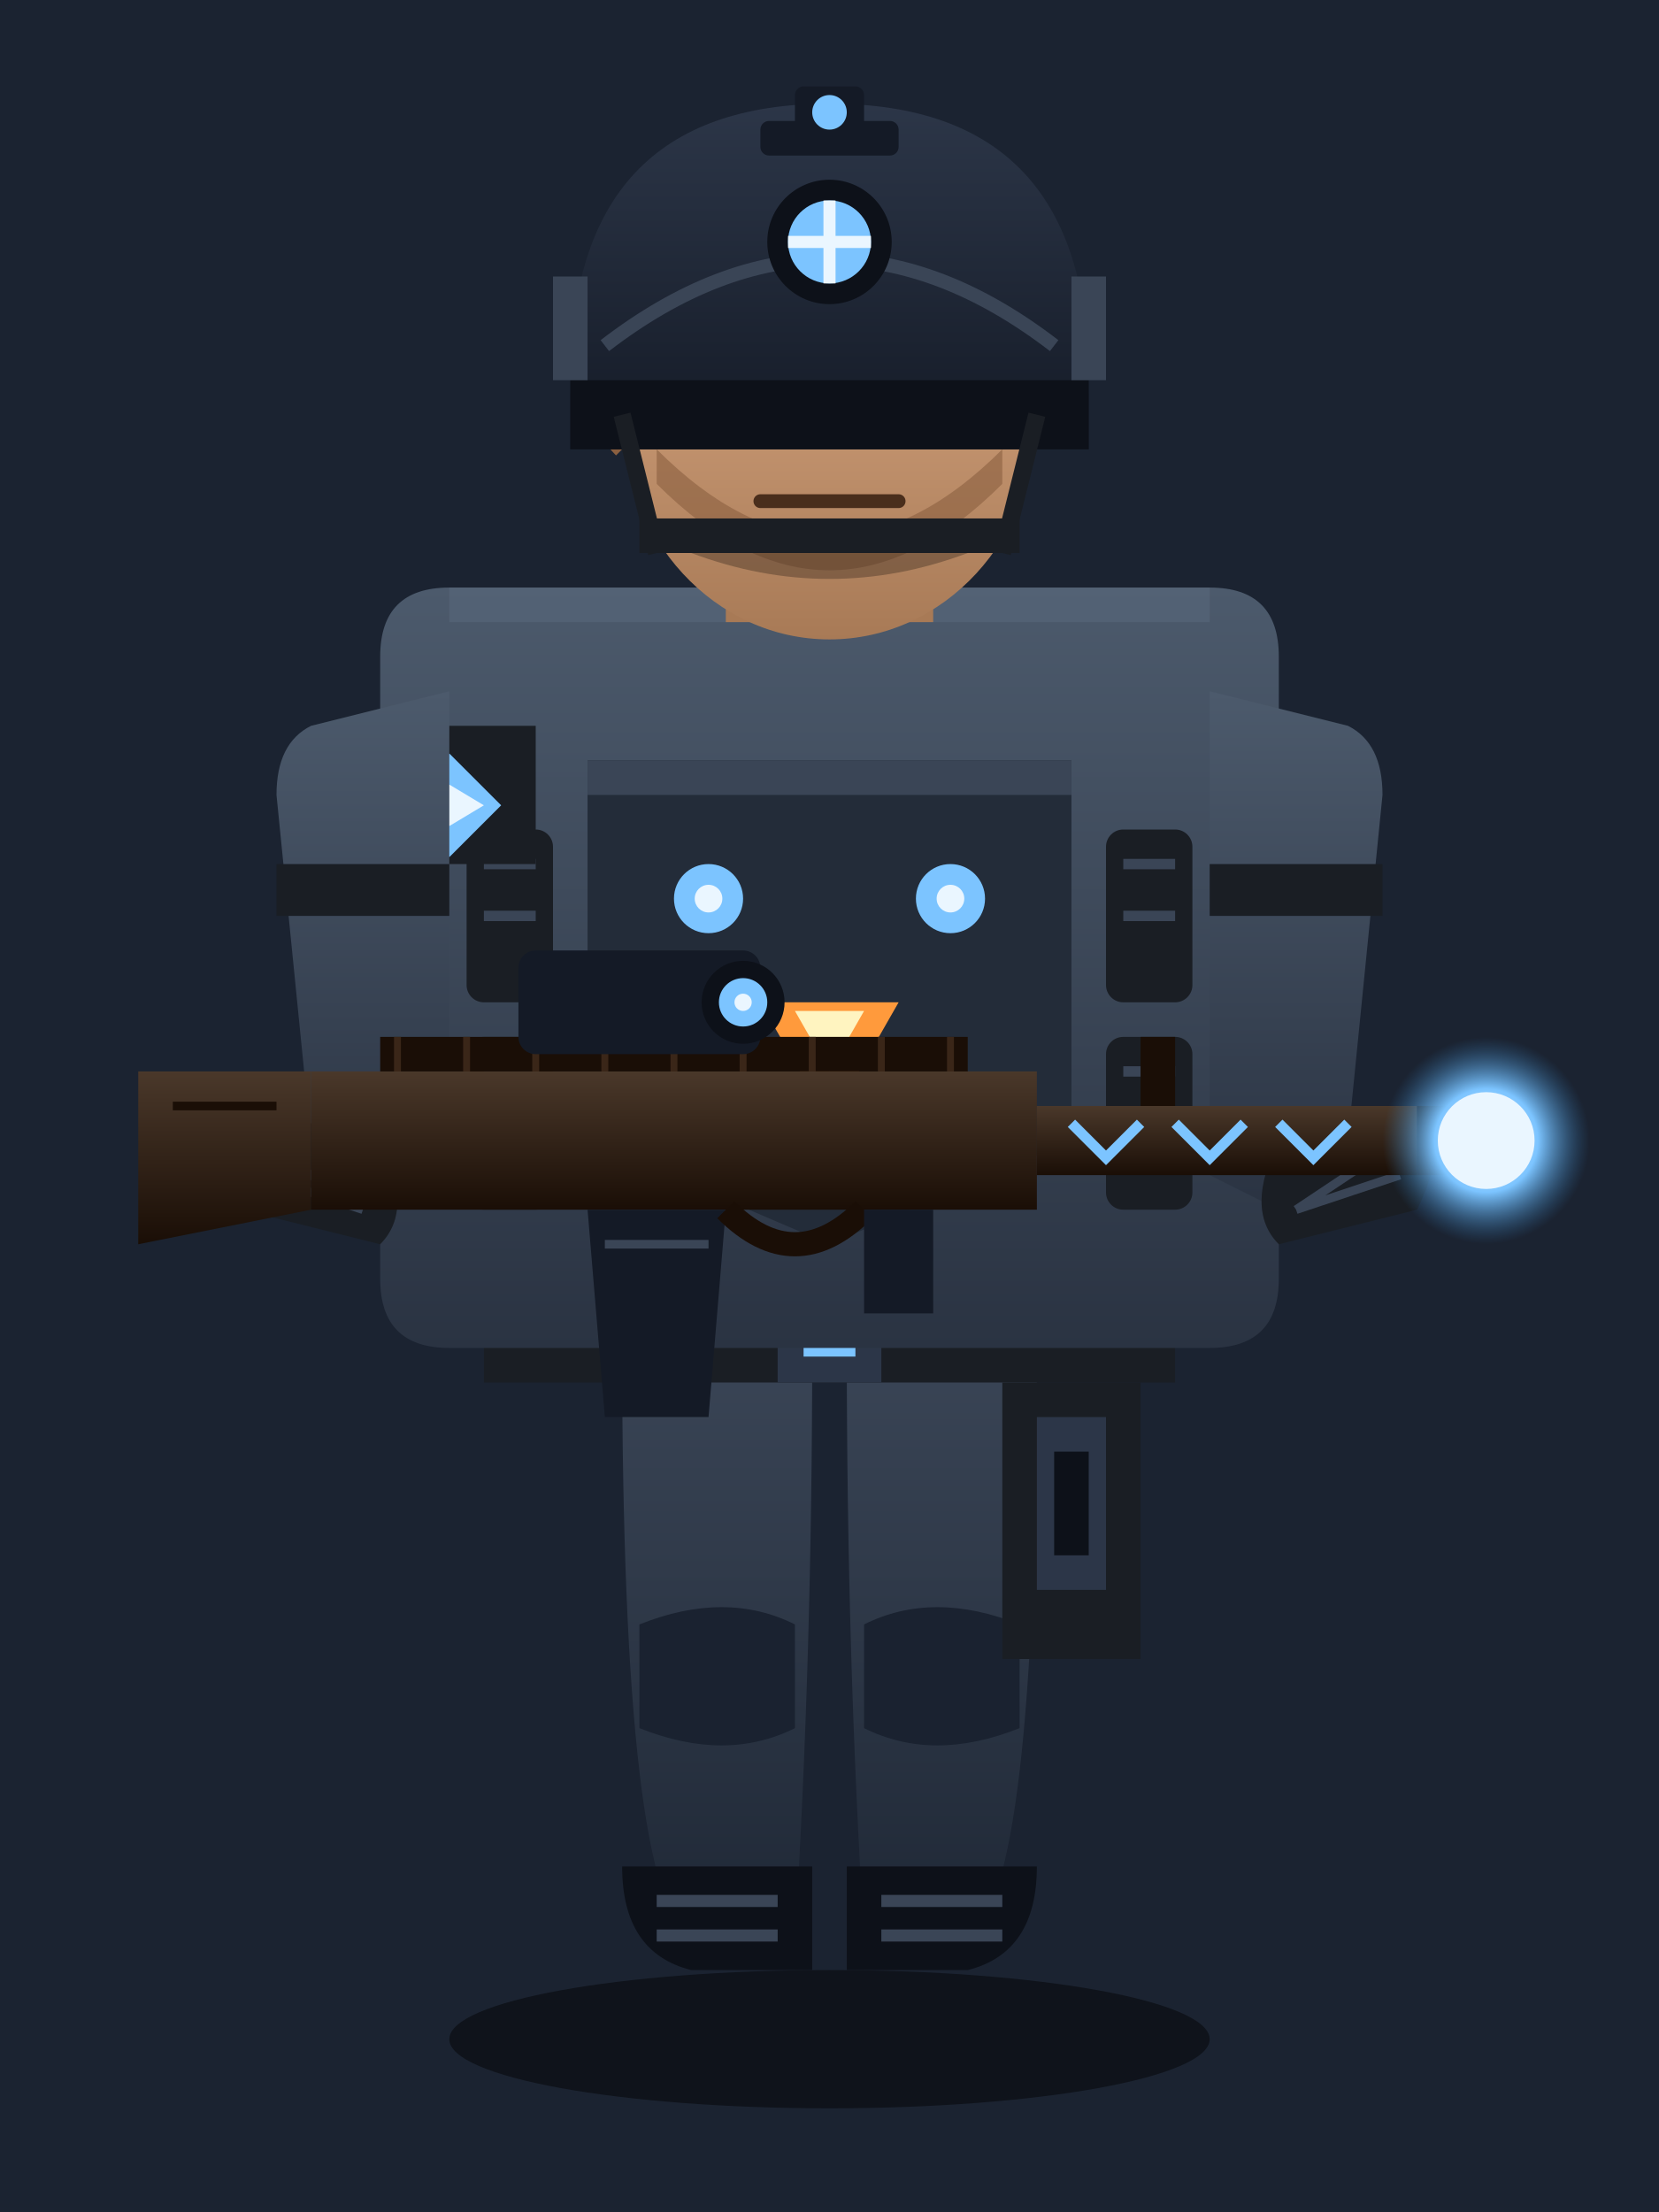
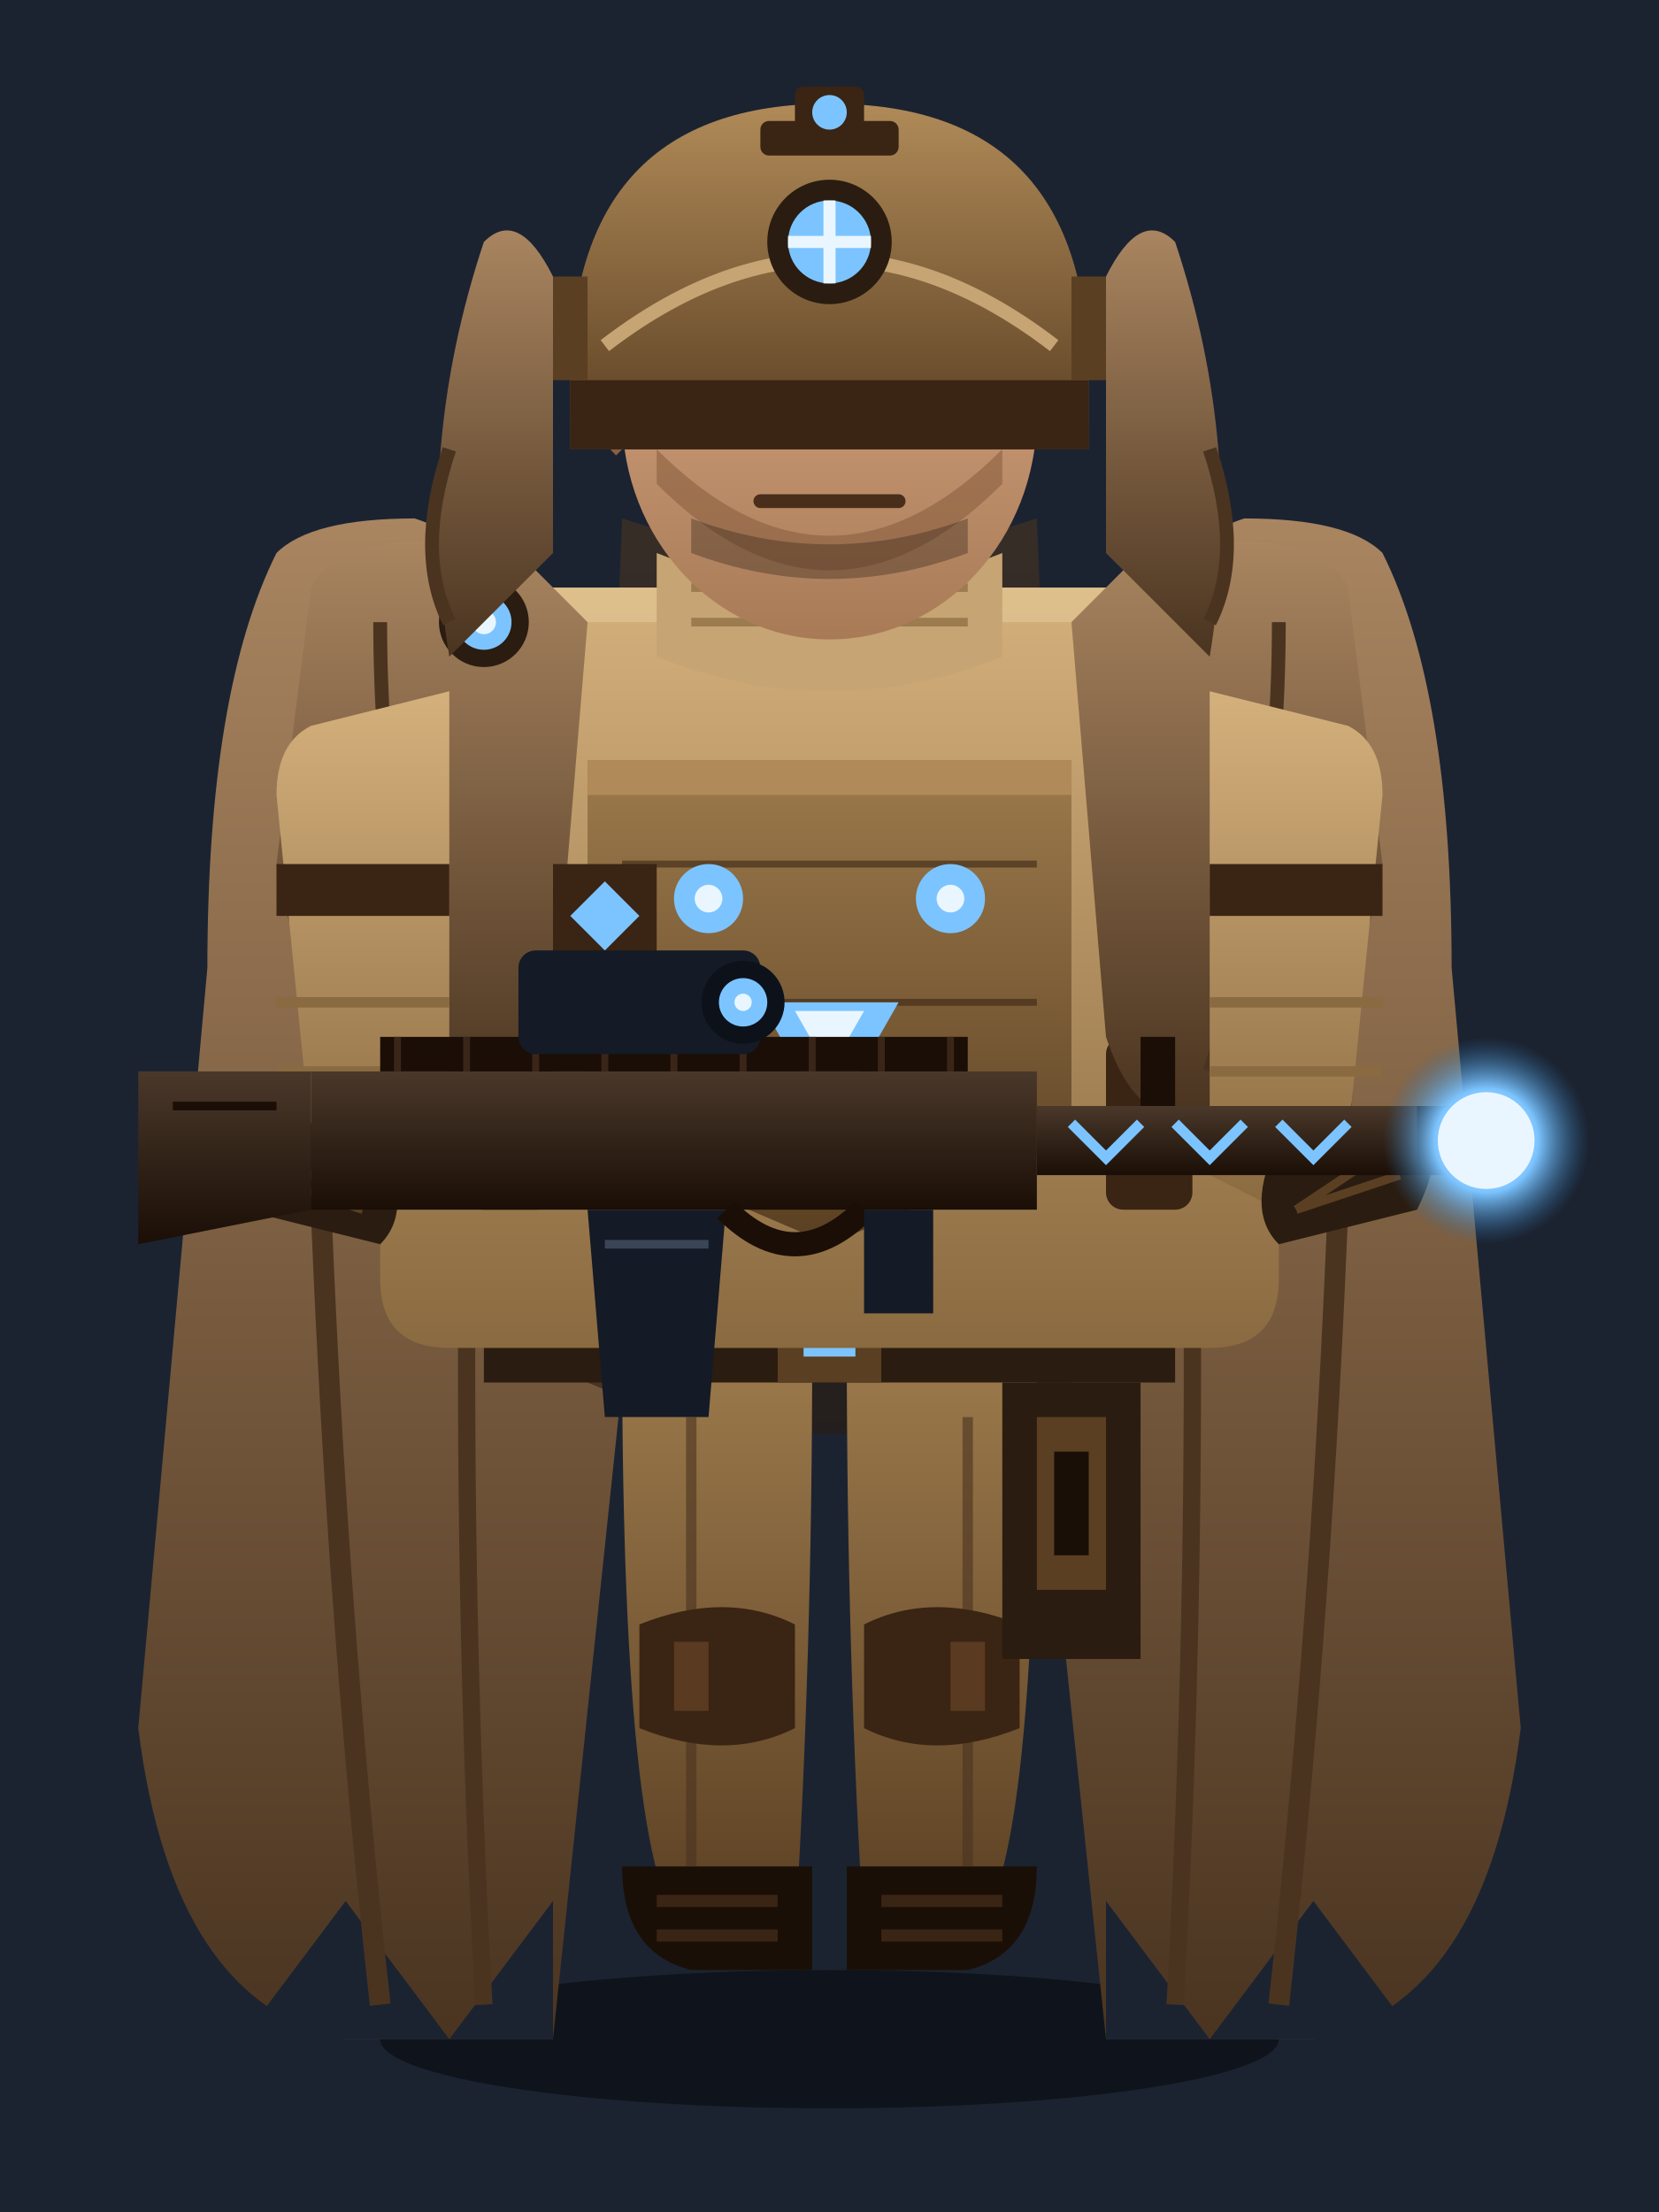
<svg xmlns="http://www.w3.org/2000/svg" viewBox="0 0 96 128">
  <defs>
-     <linearGradient id="r-vest" x1="0" x2="0" y1="0" y2="1">
-       <stop offset="0" stop-color="#4c5a6c" />
-       <stop offset="1" stop-color="#2a3342" />
+     <linearGradient id="r-cloak" x1="0" x2="0" y1="0" y2="1">
+       <stop offset="0" stop-color="#a98560" />
+       <stop offset="1" stop-color="#4a3420" />
+     </linearGradient>
+     <linearGradient id="r-cloak-inner" x1="0" x2="0" y1="0" y2="1">
+       <stop offset="0" stop-color="#4a3420" />
+       <stop offset="1" stop-color="#2a1c10" />
+     </linearGradient>
+     <linearGradient id="r-sand" x1="0" x2="0" y1="0" y2="1">
+       <stop offset="0" stop-color="#d4b07c" />
+       <stop offset="1" stop-color="#8a6a40" />
+     </linearGradient>
+     <linearGradient id="r-sand-dark" x1="0" x2="0" y1="0" y2="1">
+       <stop offset="0" stop-color="#9c7a4c" />
+       <stop offset="1" stop-color="#5a3f22" />
    </linearGradient>
    <linearGradient id="r-helmet" x1="0" x2="0" y1="0" y2="1">
-       <stop offset="0" stop-color="#2c3648" />
-       <stop offset="1" stop-color="#141a26" />
+       <stop offset="0" stop-color="#b08a58" />
+       <stop offset="1" stop-color="#5a3f22" />
    </linearGradient>
    <linearGradient id="r-skin" x1="0" x2="0" y1="0" y2="1">
      <stop offset="0" stop-color="#dfae89" />
      <stop offset="1" stop-color="#a87a56" />
-     </linearGradient>
-     <linearGradient id="r-pants" x1="0" x2="0" y1="0" y2="1">
-       <stop offset="0" stop-color="#3a4556" />
-       <stop offset="1" stop-color="#1f2836" />
    </linearGradient>
    <linearGradient id="r-gun" x1="0" x2="0" y1="0" y2="1">
      <stop offset="0" stop-color="#4a382a" />
      <stop offset="1" stop-color="#1a0e06" />
    </linearGradient>
    <radialGradient id="r-rune" cx=".5" cy=".5" r=".5">
      <stop offset="0" stop-color="#eaf6ff" />
      <stop offset=".5" stop-color="#7cc4ff" />
      <stop offset="1" stop-color="#2a6aa0" stop-opacity="0" />
    </radialGradient>
  </defs>
  <rect width="96" height="128" fill="#1b2331" />
-   <ellipse cx="48" cy="118" rx="22" ry="4" fill="#000" opacity=".45" />
-   <path d="M36 78 Q36 110 40 112 L46 112 Q47 96 47 78 Z" fill="url(#r-pants)" />
-   <path d="M60 78 Q60 110 56 112 L50 112 Q49 96 49 78 Z" fill="url(#r-pants)" />
-   <path d="M37 94 Q42 92 46 94 L46 100 Q42 102 37 100 Z" fill="#1a2230" />
-   <path d="M59 94 Q54 92 50 94 L50 100 Q54 102 59 100 Z" fill="#1a2230" />
-   <path d="M36 108 Q36 113 40 114 L47 114 L47 108 Z" fill="#0d1119" />
-   <path d="M60 108 Q60 113 56 114 L49 114 L49 108 Z" fill="#0d1119" />
-   <path d="M38 110 L45 110 M38 112 L45 112" stroke="#3a4556" stroke-width="0.7" />
-   <path d="M51 110 L58 110 M51 112 L58 112" stroke="#3a4556" stroke-width="0.7" />
-   <path d="M28 74 L68 74 L68 80 L28 80 Z" fill="#1a1e24" />
-   <rect x="45" y="74" width="6" height="6" fill="#2c3648" />
+   <ellipse cx="48" cy="118" rx="26" ry="4" fill="#000" opacity=".45" />
+   <path d="M16 32 Q12 40 12 56 L8 100 Q10 116 20 118 L32 118 L36 80 L36 40 Q30 32 24 30 Q18 30 16 32 Z" fill="url(#r-cloak)" />
+   <path d="M80 32 Q84 40 84 56 L88 100 Q86 116 76 118 L64 118 L60 80 L60 40 Q66 32 72 30 Q78 30 80 32 Z" fill="url(#r-cloak)" />
+   <path d="M36 30 Q48 34 60 30 L62 80 Q48 86 34 80 Z" fill="url(#r-cloak-inner)" opacity=".6" />
+   <path d="M8 110 L14 118 L20 110 L26 118 L32 110 L32 118 L8 118 Z" fill="#1b2331" />
+   <path d="M64 110 L70 118 L76 110 L82 118 L88 110 L88 118 L64 118 Z" fill="#1b2331" />
+   <path d="M18 40 Q18 80 22 116" fill="none" stroke="#4a3420" stroke-width="1.2" />
+   <path d="M28 40 Q26 80 28 116" fill="none" stroke="#4a3420" stroke-width="1" />
+   <path d="M78 40 Q78 80 74 116" fill="none" stroke="#4a3420" stroke-width="1.2" />
+   <path d="M68 40 Q70 80 68 116" fill="none" stroke="#4a3420" stroke-width="1" />
+   <path d="M36 78 Q36 110 40 112 L46 112 Q47 96 47 78 Z" fill="url(#r-sand-dark)" />
+   <path d="M60 78 Q60 110 56 112 L50 112 Q49 96 49 78 Z" fill="url(#r-sand-dark)" />
+   <path d="M40 82 L40 108" stroke="#4a3220" stroke-width="0.6" opacity=".6" />
+   <path d="M56 82 L56 108" stroke="#4a3220" stroke-width="0.6" opacity=".6" />
+   <path d="M37 94 Q42 92 46 94 L46 100 Q42 102 37 100 Z" fill="#3a2414" />
+   <path d="M59 94 Q54 92 50 94 L50 100 Q54 102 59 100 Z" fill="#3a2414" />
+   <rect x="39" y="95" width="2" height="4" fill="#5a3a20" />
+   <rect x="55" y="95" width="2" height="4" fill="#5a3a20" />
+   <path d="M36 108 Q36 113 40 114 L47 114 L47 108 Z" fill="#1a0f06" />
+   <path d="M60 108 Q60 113 56 114 L49 114 L49 108 Z" fill="#1a0f06" />
+   <path d="M38 110 L45 110 M38 112 L45 112" stroke="#3a2414" stroke-width="0.7" />
+   <path d="M51 110 L58 110 M51 112 L58 112" stroke="#3a2414" stroke-width="0.7" />
+   <path d="M28 74 L68 74 L68 80 L28 80 Z" fill="#2a1c10" />
+   <rect x="45" y="74" width="6" height="6" fill="#5a3f22" />
  <rect x="46.5" y="75.5" width="3" height="3" fill="#7cc4ff" />
-   <path d="M58 80 L66 80 L66 96 L58 96 Z" fill="#1a1e24" />
-   <path d="M60 82 L64 82 L64 92 L60 92 Z" fill="#2c3648" />
-   <path d="M61 84 L63 84 L63 90 L61 90 Z" fill="#0d1119" />
-   <path d="M22 38 Q22 34 26 34 L70 34 Q74 34 74 38 L74 74 Q74 78 70 78 L26 78 Q22 78 22 74 Z" fill="url(#r-vest)" />
-   <path d="M26 34 L70 34 L70 36 L26 36 Z" fill="#5a6a7e" opacity=".5" />
-   <path d="M34 44 L62 44 L62 66 L48 72 L34 66 Z" fill="#232c39" />
-   <path d="M34 44 L62 44 L62 46 L34 46 Z" fill="#3a4556" />
+   <path d="M58 80 L66 80 L66 96 L58 96 Z" fill="#2a1c10" />
+   <path d="M60 82 L64 82 L64 92 L60 92 Z" fill="#5a3f22" />
+   <path d="M61 84 L63 84 L63 90 L61 90 Z" fill="#1a0f06" />
+   <path d="M22 38 Q22 34 26 34 L70 34 Q74 34 74 38 L74 74 Q74 78 70 78 L26 78 Q22 78 22 74 Z" fill="url(#r-sand)" />
+   <path d="M26 34 L70 34 L70 36 L26 36 Z" fill="#e8cf9e" opacity=".5" />
+   <path d="M34 44 L62 44 L62 66 L48 72 L34 66 Z" fill="url(#r-sand-dark)" />
+   <path d="M34 44 L62 44 L62 46 L34 46 Z" fill="#b08a58" />
+   <path d="M36 50 L60 50 M36 58 L60 58" stroke="#3a2414" stroke-width="0.4" opacity=".6" />
  <circle cx="41" cy="52" r="2" fill="#7cc4ff" />
  <circle cx="41" cy="52" r="0.8" fill="#eaf6ff" />
  <circle cx="55" cy="52" r="2" fill="#7cc4ff" />
  <circle cx="55" cy="52" r="0.8" fill="#eaf6ff" />
-   <path d="M44 58 L52 58 L48 65 Z" fill="#ff9a3c" />
-   <path d="M46 58.5 L50 58.5 L48 62 Z" fill="#fff4c0" />
-   <rect x="27" y="48" width="5" height="10" rx="1" fill="#1a1e24" />
-   <rect x="27" y="60" width="5" height="10" rx="1" fill="#1a1e24" />
-   <rect x="64" y="48" width="5" height="10" rx="1" fill="#1a1e24" />
-   <rect x="64" y="60" width="5" height="10" rx="1" fill="#1a1e24" />
-   <path d="M28 50 L31 50 M28 53 L31 53" stroke="#3a4556" stroke-width="0.6" />
-   <path d="M65 50 L68 50 M65 53 L68 53" stroke="#3a4556" stroke-width="0.6" />
-   <path d="M28 62 L31 62 M28 65 L31 65" stroke="#3a4556" stroke-width="0.6" />
-   <path d="M65 62 L68 62 M65 65 L68 65" stroke="#3a4556" stroke-width="0.6" />
-   <path d="M21 42 L31 42 L31 50 L21 50 Z" fill="#1a1e24" />
-   <path d="M26 43.6 L29 46.6 L26 49.6 L23 46.6 Z" fill="#7cc4ff" />
-   <path d="M26 45.4 L28 46.6 L26 47.8 L24 46.6 Z" fill="#eaf6ff" />
+   <path d="M44 58 L52 58 L48 65 Z" fill="#7cc4ff" />
+   <path d="M46 58.5 L50 58.5 L48 62 Z" fill="#eaf6ff" />
+   <rect x="27" y="48" width="5" height="10" rx="1" fill="#3a2414" />
+   <rect x="27" y="60" width="5" height="10" rx="1" fill="#3a2414" />
+   <rect x="64" y="48" width="5" height="10" rx="1" fill="#3a2414" />
+   <rect x="64" y="60" width="5" height="10" rx="1" fill="#3a2414" />
+   <path d="M28 50 L31 50 M28 53 L31 53" stroke="#5a3a20" stroke-width="0.6" />
+   <path d="M65 50 L68 50 M65 53 L68 53" stroke="#5a3a20" stroke-width="0.6" />
+   <path d="M28 62 L31 62 M28 65 L31 65" stroke="#5a3a20" stroke-width="0.6" />
+   <path d="M65 62 L68 62 M65 65 L68 65" stroke="#5a3a20" stroke-width="0.6" />
+   <path d="M18 34 Q20 30 30 32 L34 36 L32 60 Q30 66 26 64 Q18 62 16 50 Z" fill="url(#r-cloak)" />
+   <path d="M78 34 Q76 30 66 32 L62 36 L64 60 Q66 66 70 64 Q78 62 80 50 Z" fill="url(#r-cloak)" />
+   <path d="M22 36 Q22 50 26 62" fill="none" stroke="#4a3420" stroke-width="0.8" />
+   <path d="M74 36 Q74 50 70 62" fill="none" stroke="#4a3420" stroke-width="0.8" />
+   <circle cx="28" cy="36" r="2.6" fill="#2a1c10" />
+   <circle cx="28" cy="36" r="1.6" fill="#7cc4ff" />
+   <circle cx="28" cy="36" r="0.7" fill="#eaf6ff" />
+   <path d="M32 50 L38 50 L38 56 L32 56 Z" fill="#3a2414" />
+   <path d="M35 51 L37 53 L35 55 L33 53 Z" fill="#7cc4ff" />
  <rect x="42" y="30" width="12" height="6" fill="#a87a56" />
-   <path d="M42 30 L54 30 L54 32 L42 32 Z" fill="#8a5f40" />
+   <path d="M38 32 Q48 36 58 32 L58 38 Q48 42 38 38 Z" fill="#c6a473" />
+   <path d="M40 34 L56 34 M40 36 L56 36" stroke="#8a6a40" stroke-width="0.5" opacity=".7" />
  <ellipse cx="48" cy="24" rx="12" ry="13" fill="url(#r-skin)" />
  <path d="M38 26 Q48 36 58 26 L58 28 Q48 38 38 28 Z" fill="#8a5f40" opacity=".6" />
  <path d="M40 30 Q48 33 56 30 L56 32 Q48 35 40 32 Z" fill="#2a1f16" opacity=".35" />
  <path d="M44 29 L52 29" stroke="#4a2e1c" stroke-width="0.8" stroke-linecap="round" />
  <ellipse cx="43" cy="23" rx="2.2" ry="1.5" fill="#eaf6ff" />
  <ellipse cx="53" cy="23" rx="2.2" ry="1.5" fill="#eaf6ff" />
  <circle cx="43.5" cy="23" r="1.1" fill="#1a2230" />
  <circle cx="53.5" cy="23" r="1.1" fill="#1a2230" />
  <path d="M40 20 L46 19" stroke="#2a1f16" stroke-width="1.2" stroke-linecap="round" />
  <path d="M50 19 L56 20" stroke="#2a1f16" stroke-width="1.2" stroke-linecap="round" />
  <path d="M36 22 Q34 24 36 26" fill="none" stroke="#8a5f40" stroke-width="1" />
  <path d="M33 22 Q33 6 48 6 Q63 6 63 22 L63 26 L33 26 Z" fill="url(#r-helmet)" />
-   <path d="M33 22 L63 22 L63 26 L33 26 Z" fill="#0d1119" />
-   <path d="M35 20 Q48 10 61 20" fill="none" stroke="#3a4556" stroke-width="0.8" />
-   <rect x="32" y="16" width="2" height="6" fill="#3a4556" />
-   <rect x="62" y="16" width="2" height="6" fill="#3a4556" />
-   <circle cx="48" cy="14" r="3.6" fill="#0d1119" />
+   <path d="M33 22 L63 22 L63 26 L33 26 Z" fill="#3a2414" />
+   <path d="M35 20 Q48 10 61 20" fill="none" stroke="#c6a473" stroke-width="0.8" />
+   <rect x="32" y="16" width="2" height="6" fill="#5a3f22" />
+   <rect x="62" y="16" width="2" height="6" fill="#5a3f22" />
+   <circle cx="48" cy="14" r="3.6" fill="#2a1c10" />
  <circle cx="48" cy="14" r="2.4" fill="#7cc4ff" />
  <path d="M48 11.6 L48 16.4 M45.6 14 L50.4 14" stroke="#eaf6ff" stroke-width="0.7" />
-   <rect x="44" y="7" width="8" height="2" rx="0.5" fill="#141a26" />
-   <rect x="46" y="5" width="4" height="3" rx="0.5" fill="#141a26" />
+   <rect x="44" y="7" width="8" height="2" rx="0.5" fill="#3a2414" />
+   <rect x="46" y="5" width="4" height="3" rx="0.5" fill="#3a2414" />
  <circle cx="48" cy="6.5" r="1" fill="#7cc4ff" />
-   <path d="M36 24 L38 32 M60 24 L58 32" stroke="#1a1e24" stroke-width="1" />
-   <rect x="37" y="30" width="22" height="2" fill="#1a1e24" />
-   <path d="M18 42 Q16 43 16 46 L18 66 Q18 70 22 70 L26 68 L26 40 Z" fill="url(#r-vest)" />
-   <path d="M78 42 Q80 43 80 46 L78 66 Q78 70 74 70 L70 68 L70 40 Z" fill="url(#r-vest)" />
-   <rect x="16" y="50" width="10" height="3" fill="#1a1e24" />
-   <rect x="70" y="50" width="10" height="3" fill="#1a1e24" />
-   <path d="M14 64 Q12 66 14 70 L22 72 Q24 70 22 66 Z" fill="#1a1e24" />
-   <path d="M82 64 Q84 66 82 70 L74 72 Q72 70 74 66 Z" fill="#1a1e24" />
-   <path d="M15 66 L21 70 M15 68 L21 70" stroke="#3a4556" stroke-width="0.5" />
-   <path d="M81 66 L75 70 M81 68 L75 70" stroke="#3a4556" stroke-width="0.5" />
+   <path d="M28 14 Q24 26 26 38 L32 32 L32 16 Q30 12 28 14 Z" fill="url(#r-cloak)" />
+   <path d="M68 14 Q72 26 70 38 L64 32 L64 16 Q66 12 68 14 Z" fill="url(#r-cloak)" />
+   <path d="M26 26 Q24 32 26 36" fill="none" stroke="#4a3420" stroke-width="0.8" />
+   <path d="M70 26 Q72 32 70 36" fill="none" stroke="#4a3420" stroke-width="0.8" />
+   <path d="M18 42 Q16 43 16 46 L18 66 Q18 70 22 70 L26 68 L26 40 Z" fill="url(#r-sand)" />
+   <path d="M78 42 Q80 43 80 46 L78 66 Q78 70 74 70 L70 68 L70 40 Z" fill="url(#r-sand)" />
+   <rect x="16" y="50" width="10" height="3" fill="#3a2414" />
+   <rect x="70" y="50" width="10" height="3" fill="#3a2414" />
+   <path d="M16 58 L26 58 M16 62 L26 62" stroke="#8a6a40" stroke-width="0.6" />
+   <path d="M70 58 L80 58 M70 62 L80 62" stroke="#8a6a40" stroke-width="0.6" />
+   <path d="M14 64 Q12 66 14 70 L22 72 Q24 70 22 66 Z" fill="#2a1c10" />
+   <path d="M82 64 Q84 66 82 70 L74 72 Q72 70 74 66 Z" fill="#2a1c10" />
+   <path d="M15 66 L21 70 M15 68 L21 70" stroke="#5a3f22" stroke-width="0.5" />
+   <path d="M81 66 L75 70 M81 68 L75 70" stroke="#5a3f22" stroke-width="0.5" />
  <path d="M8 62 L18 62 L18 70 L8 72 Z" fill="url(#r-gun)" />
  <path d="M10 64 L16 64" stroke="#1a0e06" stroke-width="0.5" />
  <path d="M18 62 L60 62 L60 70 L18 70 Z" fill="url(#r-gun)" />
  <rect x="22" y="60" width="34" height="2" fill="#1a0e06" />
  <path d="M23 60 L23 62 M27 60 L27 62 M31 60 L31 62 M35 60 L35 62 M39 60 L39 62 M43 60 L43 62 M47 60 L47 62 M51 60 L51 62 M55 60 L55 62" stroke="#3a2618" stroke-width="0.4" />
  <rect x="30" y="55" width="14" height="6" rx="1" fill="#141a26" />
  <circle cx="43" cy="58" r="2.4" fill="#0d1119" />
  <circle cx="43" cy="58" r="1.4" fill="#7cc4ff" />
  <circle cx="43" cy="58" r="0.5" fill="#eaf6ff" />
  <path d="M34 70 L42 70 L41 82 L35 82 Z" fill="#141a26" />
  <path d="M35 72 L41 72" stroke="#3a4556" stroke-width="0.5" />
  <path d="M42 70 Q46 74 50 70" fill="none" stroke="#1a0e06" stroke-width="1.4" />
  <path d="M50 70 L54 70 L54 76 L50 76 Z" fill="#141a26" />
  <rect x="60" y="64" width="22" height="4" fill="url(#r-gun)" />
  <path d="M62 65 L64 67 L66 65" fill="none" stroke="#7cc4ff" stroke-width="0.6" />
  <path d="M68 65 L70 67 L72 65" fill="none" stroke="#7cc4ff" stroke-width="0.6" />
  <path d="M74 65 L76 67 L78 65" fill="none" stroke="#7cc4ff" stroke-width="0.6" />
  <rect x="66" y="60" width="2" height="4" fill="#1a0e06" />
  <rect x="82" y="64" width="4" height="4" fill="#1a0e06" />
  <circle cx="86" cy="66" r="6" fill="url(#r-rune)" />
  <circle cx="86" cy="66" r="2.8" fill="#eaf6ff" />
</svg>
